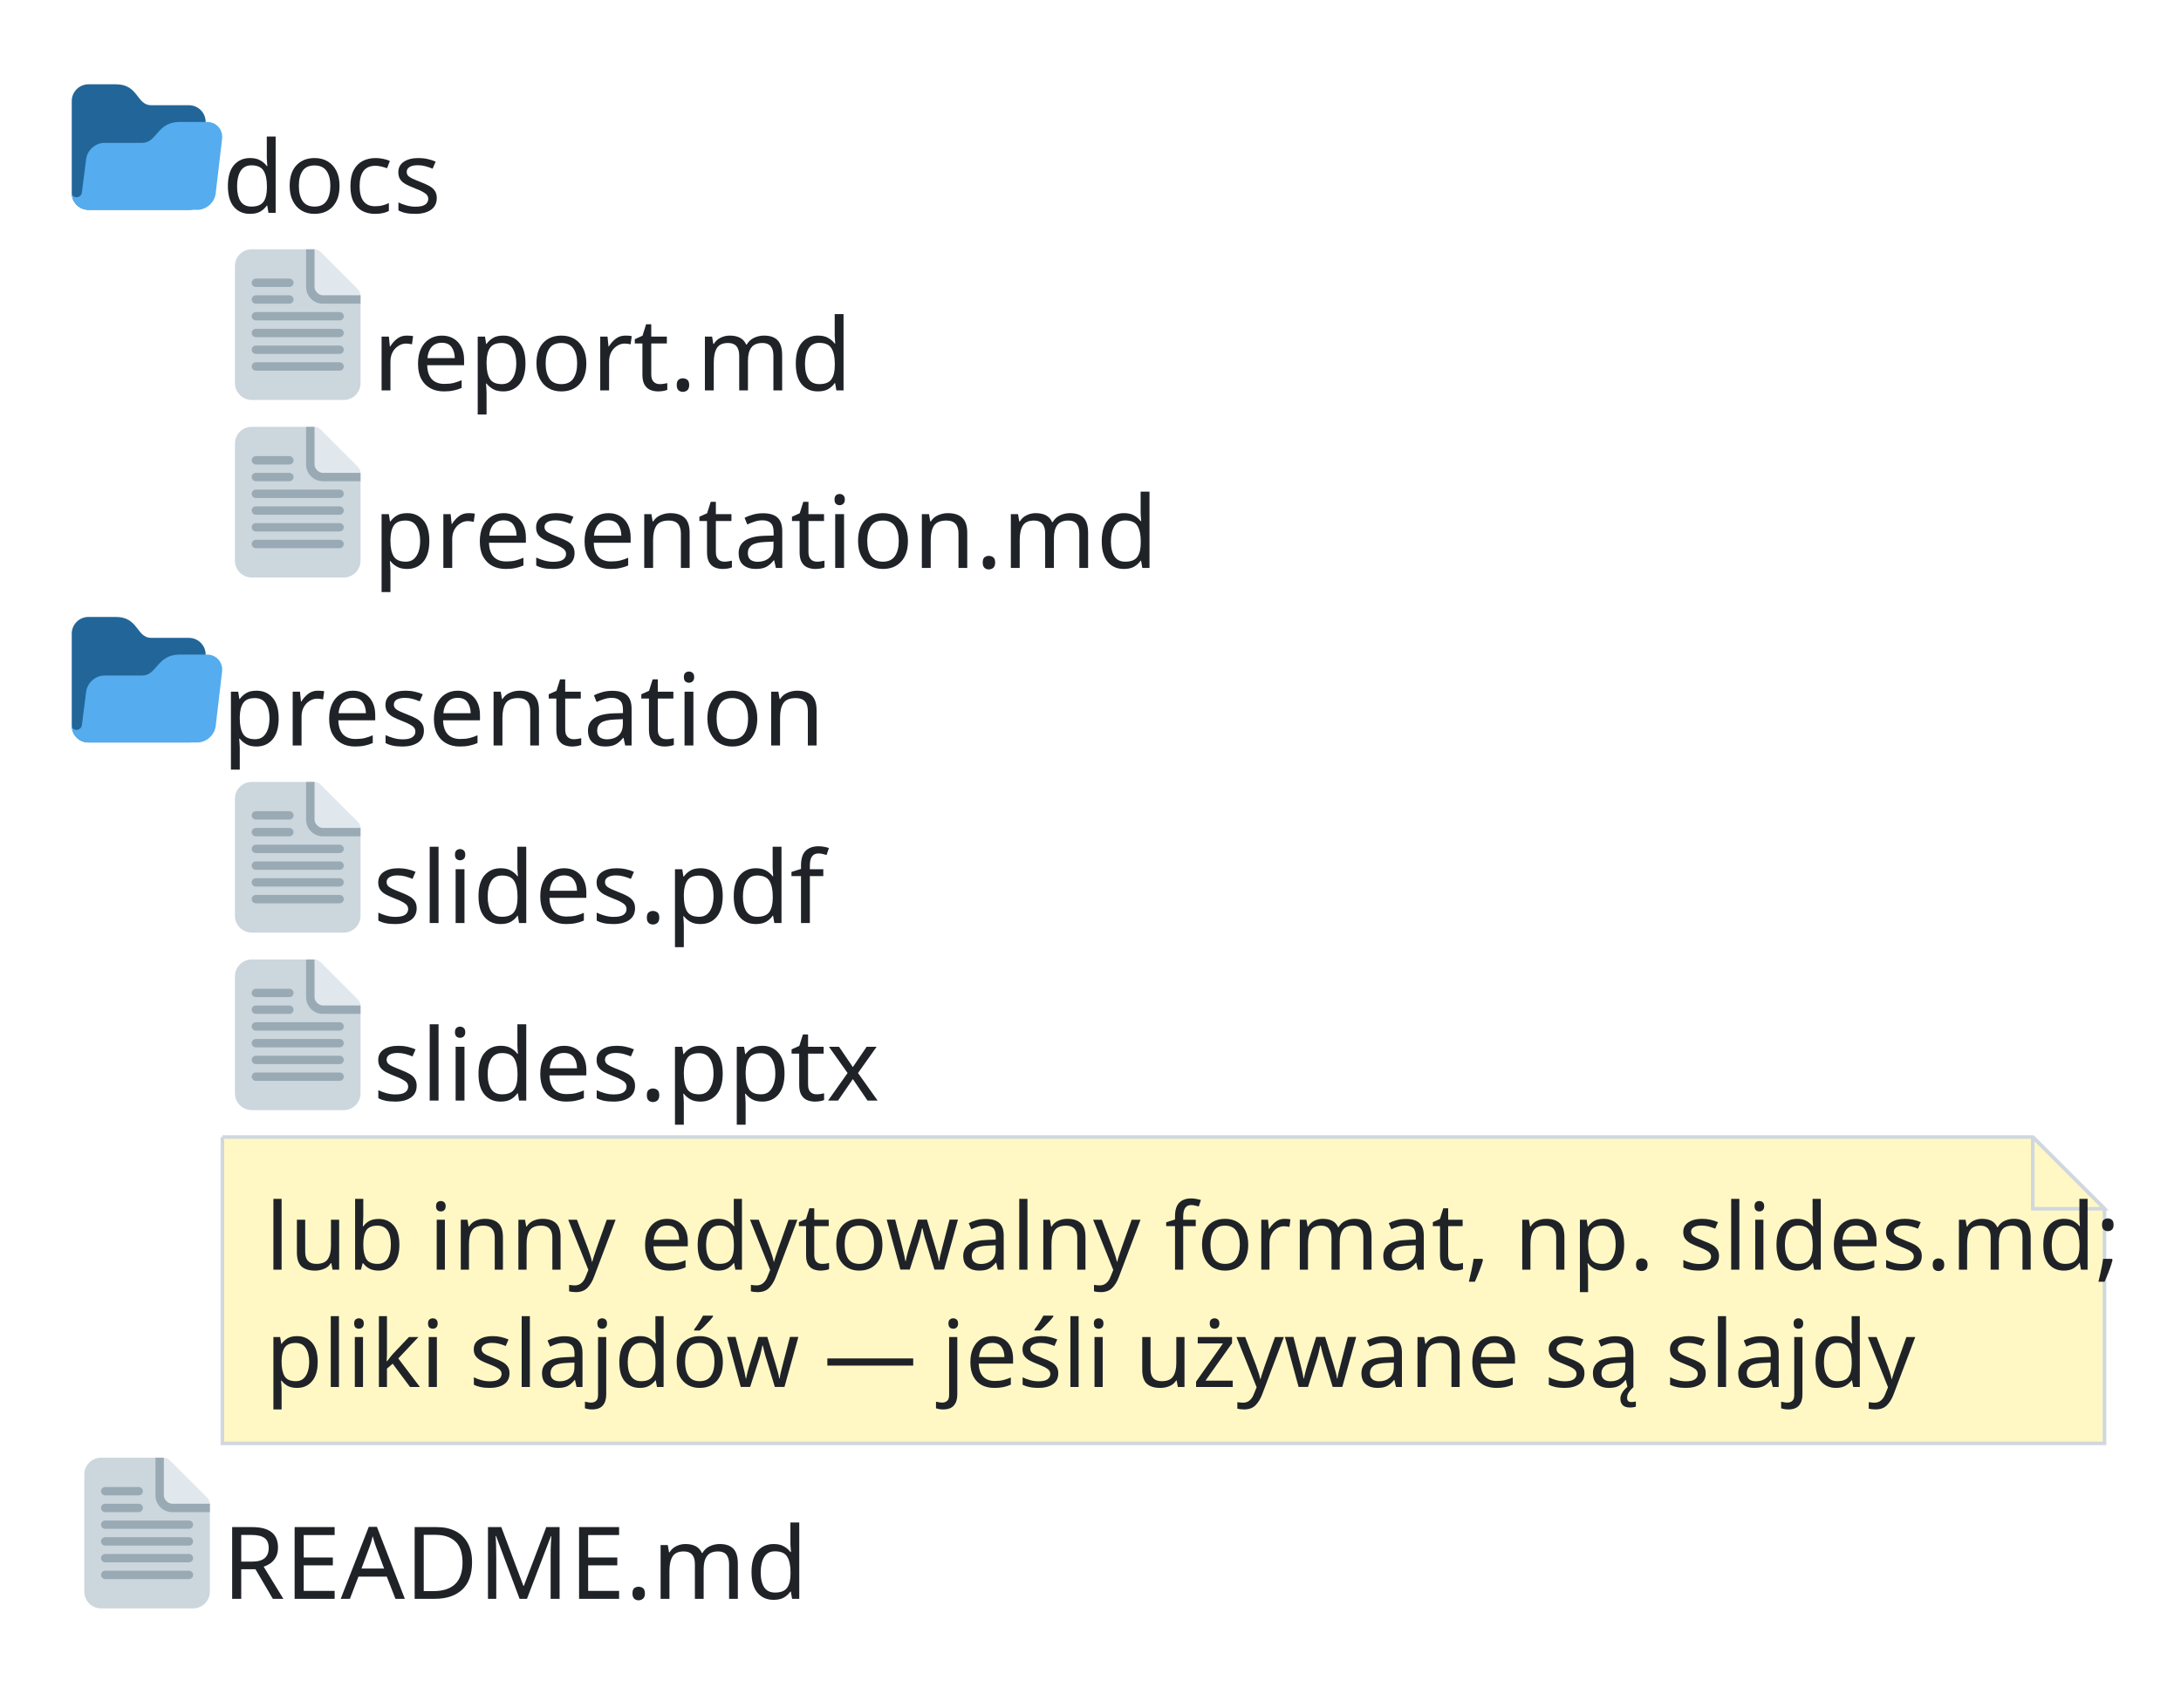
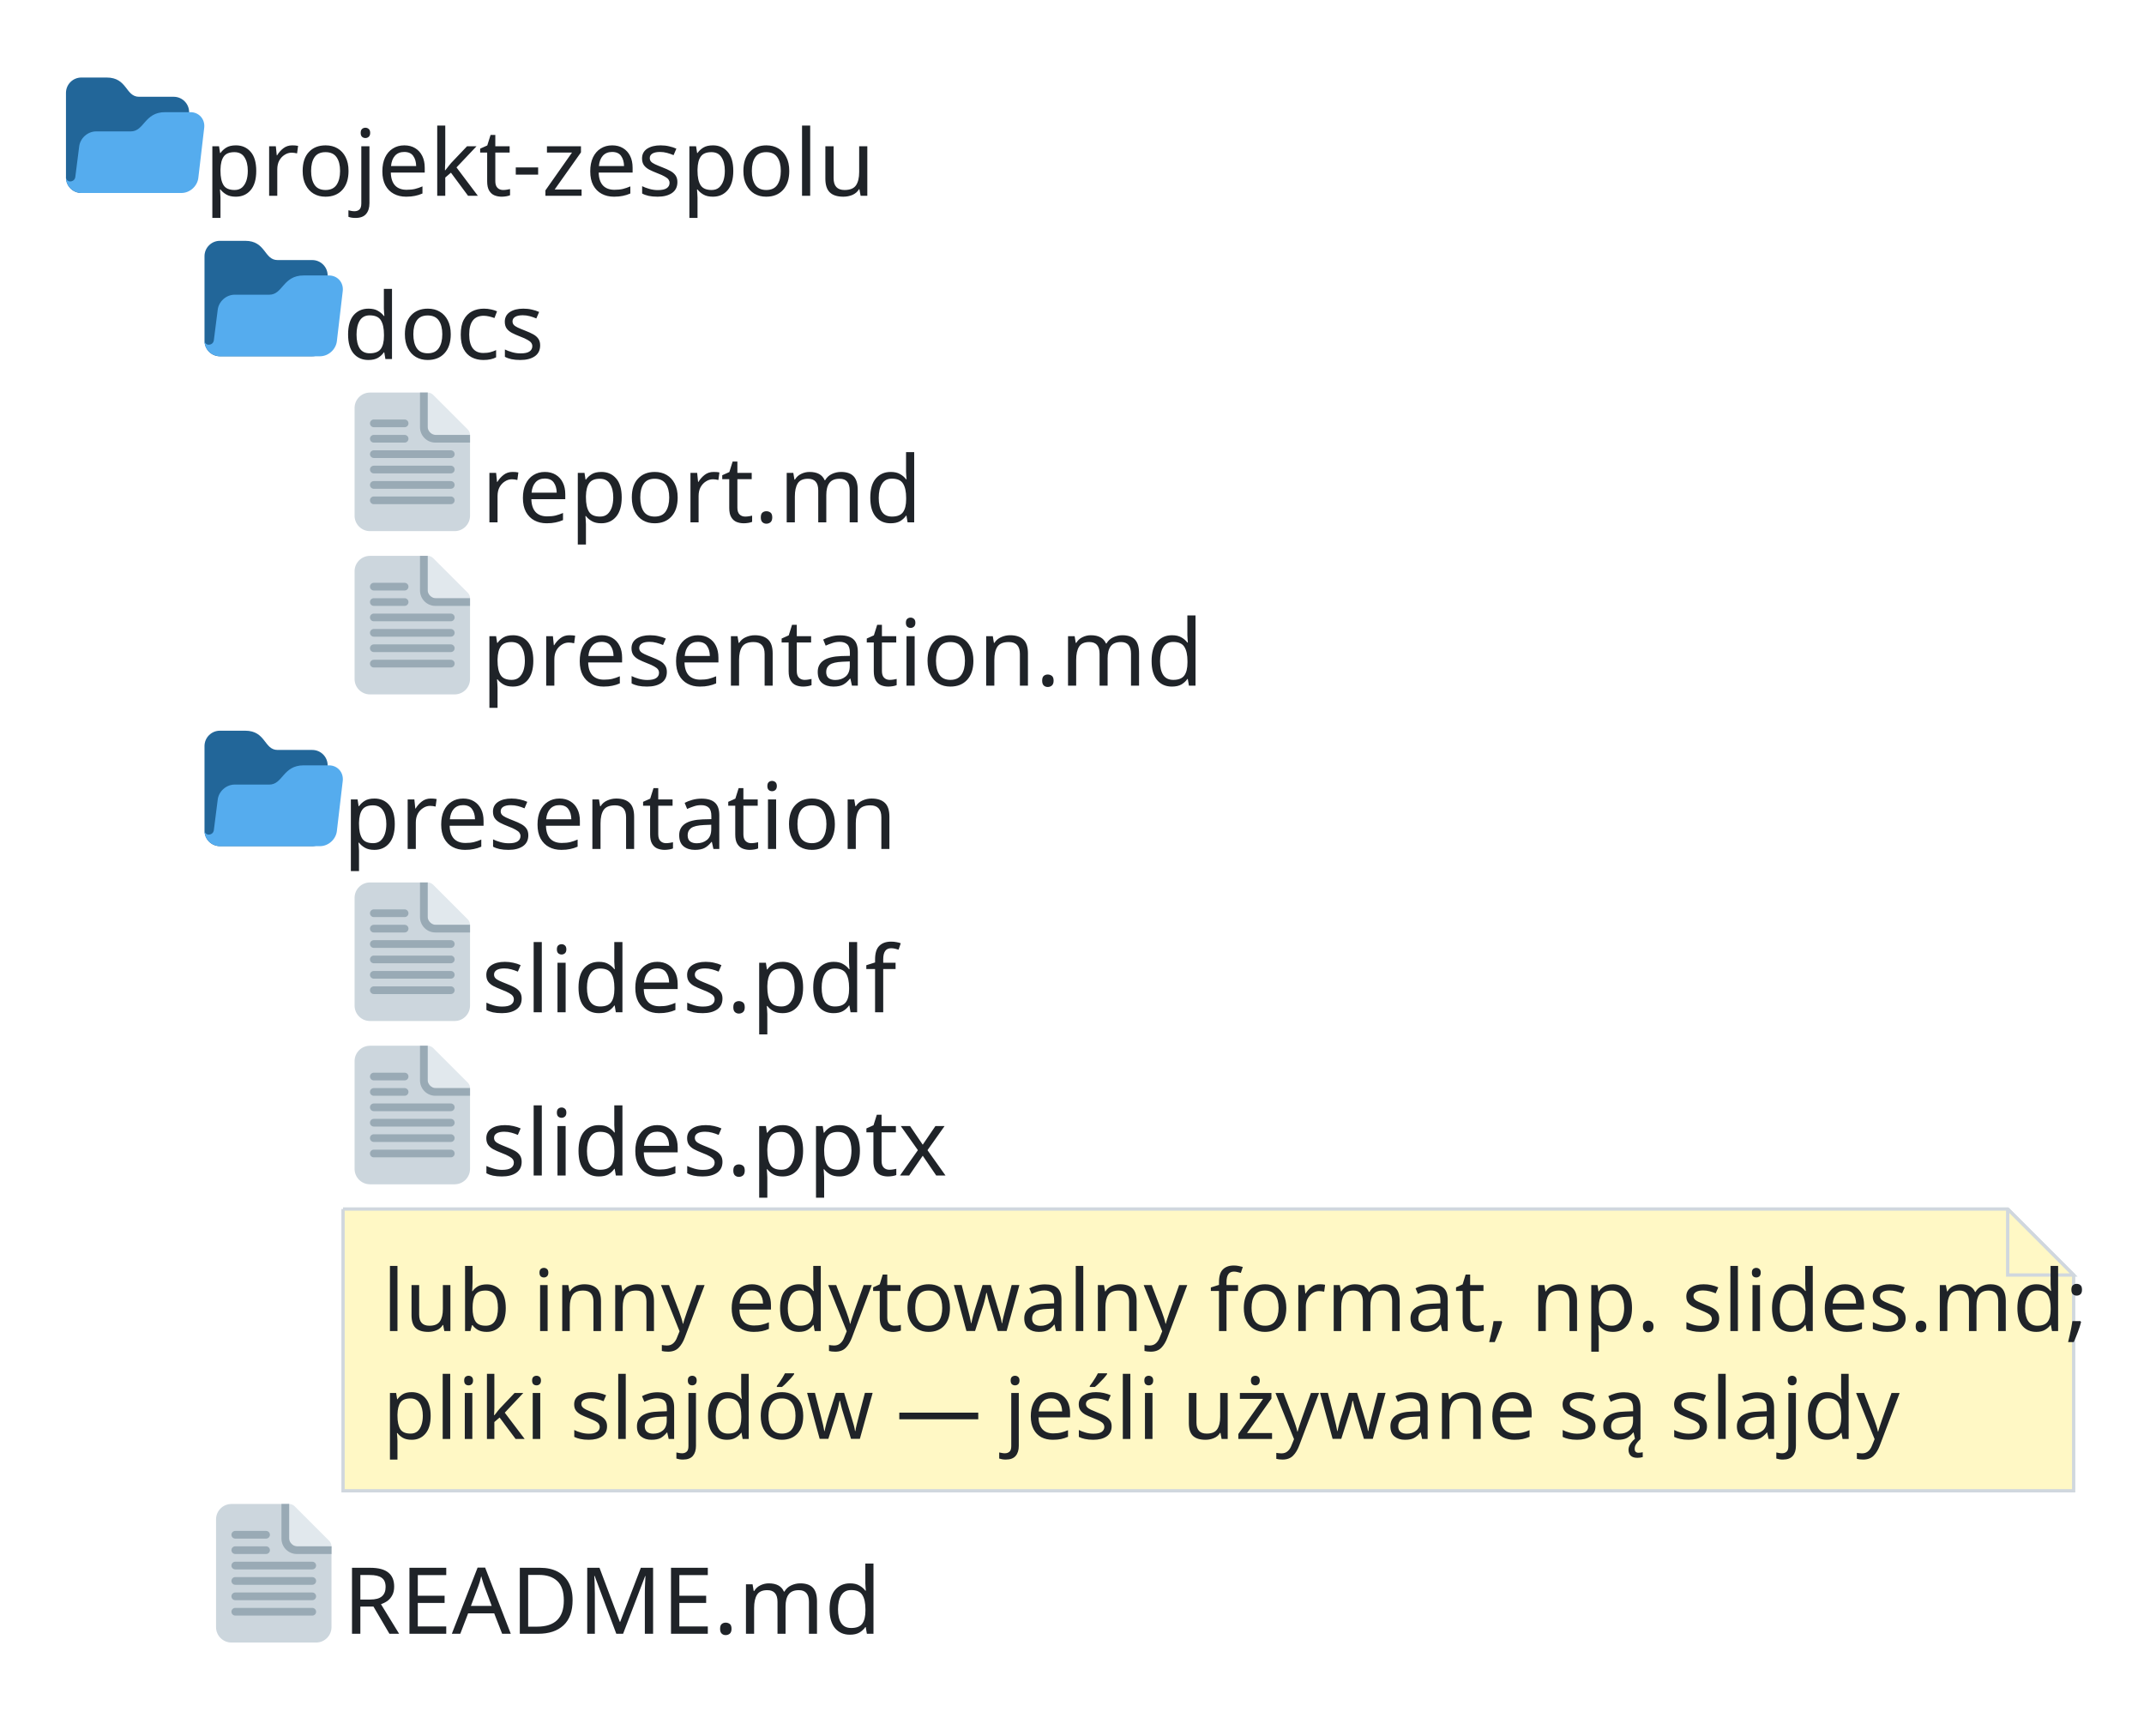
- <svg xmlns="http://www.w3.org/2000/svg" version="1.1" data-diagram-type="FILES" style="width:304px;height:238px;background:transparent;" width="304px" height="238px" viewBox="0 0 304 238" zoomAndPan="magnify" preserveAspectRatio="none" contentStyleType="text/css">
+ <svg xmlns="http://www.w3.org/2000/svg" version="1.1" data-diagram-type="FILES" style="width:325px;height:263px;background:transparent;" width="325px" height="263px" viewBox="0 0 325 263" zoomAndPan="magnify" preserveAspectRatio="none" contentStyleType="text/css">
  <defs>
    <style>:root{color-scheme:light dark;}svg{background:transparent !important;}text{fill:#1f2328;font-family:sans-serif;}path[fill="#FEFFDD"],path[fill="#feffdd"]{fill:#fff8c5;stroke:#d0d7de !important;}@media (prefers-color-scheme:dark){text{fill:#e6edf3 !important;}path[fill="#FEFFDD"],path[fill="#feffdd"]{fill:#1f242c !important;stroke:#388bfd !important;}path[fill="#269"]{fill:#1f6feb !important;}path[fill="#55ACEE"],path[fill="#55acee"]{fill:#58a6ff !important;}}</style>
  </defs>
  <g font-family="sans-serif" lengthAdjust="spacing">
    <path d="M10,26.917 C10,28.205 11.045,29.25 12.333,29.25 L26.333,29.25 C27.622,29.25 28.667,28.205 28.667,26.917 L28.667,17 C28.667,15.711 27.622,14.667 26.333,14.667 L21.083,14.667 C19.006,14.667 19.333,11.75 16.161,11.75 L12.333,11.75 C11.045,11.75 10,12.795 10,14.083 L10,26.917" fill="#269" />
    <path d="M28.863,17 L25.035,17 C21.863,17 21.895,19.917 19.817,19.917 L14.567,19.917 C13.278,19.917 12.127,20.961 11.997,22.25 L11.709,24.51 L11.404,26.917 L11.392,26.916 C11.324,27.27 11,27.498 10.634,27.498 C10.258,27.498 9.988,27.203 10.007,26.831 C10.006,26.86 10,26.888 10,26.917 C10,28.086 10.862,29.045 11.983,29.214 C12.087,29.237 12.2,29.25 12.333,29.25 L27.5,29.25 C28.789,29.25 29.94,28.205 30.07,26.917 L30.959,19.333 C31.09,18.045 30.151,17 28.863,17" fill="#55ACEE" />
-     <text x="31" y="29.674" fill="#000" font-size="14" textLength="29.572">docs</text>
-     <path d="M49.909,40.342 L44.659,35.092 C44.448,34.881 44.156,34.75 43.833,34.75 C43.189,34.75 42.667,35.273 42.667,35.917 C42.667,36.239 42.797,36.531 43.009,36.742 L40.757,38.993 L46.007,44.243 L48.259,41.992 C48.47,42.203 48.761,42.333 49.083,42.333 C49.727,42.333 50.251,41.811 50.25,41.167 C50.25,40.845 50.119,40.553 49.909,40.342" fill="#E1E8ED" />
-     <path d="M43.833,34.75 L35.083,34.75 C33.795,34.75 32.75,35.795 32.75,37.083 L32.75,53.417 C32.75,54.705 33.795,55.75 35.083,55.75 L47.917,55.75 C49.205,55.75 50.25,54.705 50.25,53.417 L50.25,41.167 L45,41.167 C44.417,41.167 43.833,40.583 43.833,40 L43.833,34.75" fill="#CCD6DD" />
-     <path d="M43.833,34.75 L42.667,34.75 L42.667,40 C42.667,41.289 43.711,42.333 45,42.333 L50.25,42.333 L50.25,41.167 L45,41.167 C44.417,41.167 43.833,40.583 43.833,40 L43.833,34.75 M40.917,39.417 C40.917,39.739 40.655,40 40.333,40 L35.667,40 C35.345,40 35.083,39.739 35.083,39.417 C35.083,39.095 35.345,38.833 35.667,38.833 L40.333,38.833 C40.655,38.833 40.917,39.095 40.917,39.417 M40.917,41.75 C40.917,42.072 40.655,42.333 40.333,42.333 L35.667,42.333 C35.345,42.333 35.083,42.072 35.083,41.75 C35.083,41.428 35.345,41.167 35.667,41.167 L40.333,41.167 C40.655,41.167 40.917,41.428 40.917,41.75 M47.917,44.083 C47.917,44.405 47.656,44.667 47.333,44.667 L35.667,44.667 C35.345,44.667 35.083,44.405 35.083,44.083 C35.083,43.761 35.345,43.5 35.667,43.5 L47.333,43.5 C47.656,43.5 47.917,43.761 47.917,44.083 M47.917,46.417 C47.917,46.739 47.656,47 47.333,47 L35.667,47 C35.345,47 35.083,46.739 35.083,46.417 C35.083,46.094 35.345,45.833 35.667,45.833 L47.333,45.833 C47.656,45.833 47.917,46.094 47.917,46.417 M47.917,48.75 C47.917,49.073 47.656,49.333 47.333,49.333 L35.667,49.333 C35.345,49.333 35.083,49.073 35.083,48.75 C35.083,48.427 35.345,48.167 35.667,48.167 L47.333,48.167 C47.656,48.167 47.917,48.427 47.917,48.75 M47.917,51.083 C47.917,51.406 47.656,51.667 47.333,51.667 L35.667,51.667 C35.345,51.667 35.083,51.406 35.083,51.083 C35.083,50.761 35.345,50.5 35.667,50.5 L47.333,50.5 C47.656,50.5 47.917,50.761 47.917,51.083" fill="#99AAB5" />
-     <text x="52" y="54.424" fill="#000" font-size="14" textLength="59.91">report.md</text>
-     <path d="M49.909,65.092 L44.659,59.842 C44.448,59.631 44.156,59.5 43.833,59.5 C43.189,59.5 42.667,60.023 42.667,60.667 C42.667,60.989 42.797,61.281 43.009,61.492 L40.757,63.743 L46.007,68.993 L48.259,66.742 C48.47,66.953 48.761,67.083 49.083,67.083 C49.727,67.083 50.251,66.561 50.25,65.917 C50.25,65.595 50.119,65.303 49.909,65.092" fill="#E1E8ED" />
-     <path d="M43.833,59.5 L35.083,59.5 C33.795,59.5 32.75,60.545 32.75,61.833 L32.75,78.167 C32.75,79.455 33.795,80.5 35.083,80.5 L47.917,80.5 C49.205,80.5 50.25,79.455 50.25,78.167 L50.25,65.917 L45,65.917 C44.417,65.917 43.833,65.333 43.833,64.75 L43.833,59.5" fill="#CCD6DD" />
-     <path d="M43.833,59.5 L42.667,59.5 L42.667,64.75 C42.667,66.039 43.711,67.083 45,67.083 L50.25,67.083 L50.25,65.917 L45,65.917 C44.417,65.917 43.833,65.333 43.833,64.75 L43.833,59.5 M40.917,64.167 C40.917,64.489 40.655,64.75 40.333,64.75 L35.667,64.75 C35.345,64.75 35.083,64.489 35.083,64.167 C35.083,63.845 35.345,63.583 35.667,63.583 L40.333,63.583 C40.655,63.583 40.917,63.845 40.917,64.167 M40.917,66.5 C40.917,66.822 40.655,67.083 40.333,67.083 L35.667,67.083 C35.345,67.083 35.083,66.822 35.083,66.5 C35.083,66.178 35.345,65.917 35.667,65.917 L40.333,65.917 C40.655,65.917 40.917,66.178 40.917,66.5 M47.917,68.833 C47.917,69.155 47.656,69.417 47.333,69.417 L35.667,69.417 C35.345,69.417 35.083,69.155 35.083,68.833 C35.083,68.511 35.345,68.25 35.667,68.25 L47.333,68.25 C47.656,68.25 47.917,68.511 47.917,68.833 M47.917,71.167 C47.917,71.489 47.656,71.75 47.333,71.75 L35.667,71.75 C35.345,71.75 35.083,71.489 35.083,71.167 C35.083,70.844 35.345,70.583 35.667,70.583 L47.333,70.583 C47.656,70.583 47.917,70.844 47.917,71.167 M47.917,73.5 C47.917,73.823 47.656,74.083 47.333,74.083 L35.667,74.083 C35.345,74.083 35.083,73.823 35.083,73.5 C35.083,73.177 35.345,72.917 35.667,72.917 L47.333,72.917 C47.656,72.917 47.917,73.177 47.917,73.5 M47.917,75.833 C47.917,76.156 47.656,76.417 47.333,76.417 L35.667,76.417 C35.345,76.417 35.083,76.156 35.083,75.833 C35.083,75.511 35.345,75.25 35.667,75.25 L47.333,75.25 C47.656,75.25 47.917,75.511 47.917,75.833" fill="#99AAB5" />
-     <text x="52" y="79.174" fill="#000" font-size="14" textLength="100.393">presentation.md</text>
-     <path d="M10,101.167 C10,102.455 11.045,103.5 12.333,103.5 L26.333,103.5 C27.622,103.5 28.667,102.455 28.667,101.167 L28.667,91.25 C28.667,89.961 27.622,88.917 26.333,88.917 L21.083,88.917 C19.006,88.917 19.333,86 16.161,86 L12.333,86 C11.045,86 10,87.045 10,88.333 L10,101.167" fill="#269" />
-     <path d="M28.863,91.25 L25.035,91.25 C21.863,91.25 21.895,94.167 19.817,94.167 L14.567,94.167 C13.278,94.167 12.127,95.211 11.997,96.5 L11.709,98.76 L11.404,101.167 L11.392,101.166 C11.324,101.52 11,101.748 10.634,101.748 C10.258,101.748 9.988,101.453 10.007,101.081 C10.006,101.11 10,101.138 10,101.167 C10,102.336 10.862,103.295 11.983,103.464 C12.087,103.487 12.2,103.5 12.333,103.5 L27.5,103.5 C28.789,103.5 29.94,102.455 30.07,101.167 L30.959,93.583 C31.09,92.295 30.151,91.25 28.863,91.25" fill="#55ACEE" />
-     <text x="31" y="103.924" fill="#000" font-size="14" textLength="77.055">presentation</text>
-     <path d="M49.909,114.592 L44.659,109.342 C44.448,109.131 44.156,109 43.833,109 C43.189,109 42.667,109.523 42.667,110.167 C42.667,110.489 42.797,110.781 43.009,110.992 L40.757,113.243 L46.007,118.493 L48.259,116.242 C48.47,116.453 48.761,116.583 49.083,116.583 C49.727,116.583 50.251,116.061 50.25,115.417 C50.25,115.095 50.119,114.803 49.909,114.592" fill="#E1E8ED" />
-     <path d="M43.833,109 L35.083,109 C33.795,109 32.75,110.045 32.75,111.333 L32.75,127.667 C32.75,128.955 33.795,130 35.083,130 L47.917,130 C49.205,130 50.25,128.955 50.25,127.667 L50.25,115.417 L45,115.417 C44.417,115.417 43.833,114.833 43.833,114.25 L43.833,109" fill="#CCD6DD" />
-     <path d="M43.833,109 L42.667,109 L42.667,114.25 C42.667,115.539 43.711,116.583 45,116.583 L50.25,116.583 L50.25,115.417 L45,115.417 C44.417,115.417 43.833,114.833 43.833,114.25 L43.833,109 M40.917,113.667 C40.917,113.989 40.655,114.25 40.333,114.25 L35.667,114.25 C35.345,114.25 35.083,113.989 35.083,113.667 C35.083,113.345 35.345,113.083 35.667,113.083 L40.333,113.083 C40.655,113.083 40.917,113.345 40.917,113.667 M40.917,116 C40.917,116.322 40.655,116.583 40.333,116.583 L35.667,116.583 C35.345,116.583 35.083,116.322 35.083,116 C35.083,115.678 35.345,115.417 35.667,115.417 L40.333,115.417 C40.655,115.417 40.917,115.678 40.917,116 M47.917,118.333 C47.917,118.655 47.656,118.917 47.333,118.917 L35.667,118.917 C35.345,118.917 35.083,118.655 35.083,118.333 C35.083,118.011 35.345,117.75 35.667,117.75 L47.333,117.75 C47.656,117.75 47.917,118.011 47.917,118.333 M47.917,120.667 C47.917,120.989 47.656,121.25 47.333,121.25 L35.667,121.25 C35.345,121.25 35.083,120.989 35.083,120.667 C35.083,120.344 35.345,120.083 35.667,120.083 L47.333,120.083 C47.656,120.083 47.917,120.344 47.917,120.667 M47.917,123 C47.917,123.323 47.656,123.583 47.333,123.583 L35.667,123.583 C35.345,123.583 35.083,123.323 35.083,123 C35.083,122.677 35.345,122.417 35.667,122.417 L47.333,122.417 C47.656,122.417 47.917,122.677 47.917,123 M47.917,125.333 C47.917,125.656 47.656,125.917 47.333,125.917 L35.667,125.917 C35.345,125.917 35.083,125.656 35.083,125.333 C35.083,125.011 35.345,124.75 35.667,124.75 L47.333,124.75 C47.656,124.75 47.917,125.011 47.917,125.333" fill="#99AAB5" />
-     <text x="52" y="128.674" fill="#000" font-size="14" textLength="59.145">slides.pdf</text>
-     <path d="M49.909,139.342 L44.659,134.092 C44.448,133.881 44.156,133.75 43.833,133.75 C43.189,133.75 42.667,134.273 42.667,134.917 C42.667,135.239 42.797,135.531 43.009,135.742 L40.757,137.993 L46.007,143.243 L48.259,140.992 C48.47,141.203 48.761,141.333 49.083,141.333 C49.727,141.333 50.251,140.811 50.25,140.167 C50.25,139.845 50.119,139.553 49.909,139.342" fill="#E1E8ED" />
-     <path d="M43.833,133.75 L35.083,133.75 C33.795,133.75 32.75,134.795 32.75,136.083 L32.75,152.417 C32.75,153.705 33.795,154.75 35.083,154.75 L47.917,154.75 C49.205,154.75 50.25,153.705 50.25,152.417 L50.25,140.167 L45,140.167 C44.417,140.167 43.833,139.583 43.833,139 L43.833,133.75" fill="#CCD6DD" />
-     <path d="M43.833,133.75 L42.667,133.75 L42.667,139 C42.667,140.289 43.711,141.333 45,141.333 L50.25,141.333 L50.25,140.167 L45,140.167 C44.417,140.167 43.833,139.583 43.833,139 L43.833,133.75 M40.917,138.417 C40.917,138.739 40.655,139 40.333,139 L35.667,139 C35.345,139 35.083,138.739 35.083,138.417 C35.083,138.095 35.345,137.833 35.667,137.833 L40.333,137.833 C40.655,137.833 40.917,138.095 40.917,138.417 M40.917,140.75 C40.917,141.072 40.655,141.333 40.333,141.333 L35.667,141.333 C35.345,141.333 35.083,141.072 35.083,140.75 C35.083,140.428 35.345,140.167 35.667,140.167 L40.333,140.167 C40.655,140.167 40.917,140.428 40.917,140.75 M47.917,143.083 C47.917,143.405 47.656,143.667 47.333,143.667 L35.667,143.667 C35.345,143.667 35.083,143.405 35.083,143.083 C35.083,142.761 35.345,142.5 35.667,142.5 L47.333,142.5 C47.656,142.5 47.917,142.761 47.917,143.083 M47.917,145.417 C47.917,145.739 47.656,146 47.333,146 L35.667,146 C35.345,146 35.083,145.739 35.083,145.417 C35.083,145.094 35.345,144.833 35.667,144.833 L47.333,144.833 C47.656,144.833 47.917,145.094 47.917,145.417 M47.917,147.75 C47.917,148.073 47.656,148.333 47.333,148.333 L35.667,148.333 C35.345,148.333 35.083,148.073 35.083,147.75 C35.083,147.427 35.345,147.167 35.667,147.167 L47.333,147.167 C47.656,147.167 47.917,147.427 47.917,147.75 M47.917,150.083 C47.917,150.406 47.656,150.667 47.333,150.667 L35.667,150.667 C35.345,150.667 35.083,150.406 35.083,150.083 C35.083,149.761 35.345,149.5 35.667,149.5 L47.333,149.5 C47.656,149.5 47.917,149.761 47.917,150.083" fill="#99AAB5" />
-     <text x="52" y="153.424" fill="#000" font-size="14" textLength="66.145">slides.pptx</text>
-     <path d="M31,158.5 L31,201.203 L293.338,201.203 L293.338,168.5 L283.338,158.5 L31,158.5" style="stroke:#181818;stroke-width:0.5;" fill="#FEFFDD" />
-     <path d="M283.338,158.5 L283.338,168.5 L293.338,168.5 L283.338,158.5" style="stroke:#181818;stroke-width:0.5;" fill="#FEFFDD" />
-     <text x="37" y="176.995" fill="#000" font-size="13" textLength="241.338">lub inny edytowalny format, np. slides.md;</text>
-     <text x="37" y="193.347" fill="#000" font-size="13" textLength="221.089">pliki slajdów — jeśli używane są slajdy</text>
-     <path d="M28.909,208.795 L23.659,203.545 C23.448,203.334 23.156,203.203 22.833,203.203 C22.189,203.203 21.667,203.726 21.667,204.37 C21.667,204.692 21.797,204.984 22.008,205.195 L19.757,207.446 L25.007,212.696 L27.259,210.445 C27.47,210.656 27.761,210.786 28.083,210.786 C28.727,210.786 29.251,210.264 29.25,209.62 C29.25,209.298 29.119,209.006 28.909,208.795" fill="#E1E8ED" />
-     <path d="M22.833,203.203 L14.083,203.203 C12.795,203.203 11.75,204.248 11.75,205.536 L11.75,221.87 C11.75,223.158 12.795,224.203 14.083,224.203 L26.917,224.203 C28.205,224.203 29.25,223.158 29.25,221.87 L29.25,209.62 L24,209.62 C23.417,209.62 22.833,209.036 22.833,208.453 L22.833,203.203" fill="#CCD6DD" />
-     <path d="M22.833,203.203 L21.667,203.203 L21.667,208.453 C21.667,209.742 22.711,210.786 24,210.786 L29.25,210.786 L29.25,209.62 L24,209.62 C23.417,209.62 22.833,209.036 22.833,208.453 L22.833,203.203 M19.917,207.87 C19.917,208.192 19.655,208.453 19.333,208.453 L14.667,208.453 C14.345,208.453 14.083,208.192 14.083,207.87 C14.083,207.548 14.345,207.286 14.667,207.286 L19.333,207.286 C19.655,207.286 19.917,207.548 19.917,207.87 M19.917,210.203 C19.917,210.525 19.655,210.786 19.333,210.786 L14.667,210.786 C14.345,210.786 14.083,210.525 14.083,210.203 C14.083,209.881 14.345,209.62 14.667,209.62 L19.333,209.62 C19.655,209.62 19.917,209.881 19.917,210.203 M26.917,212.536 C26.917,212.858 26.656,213.12 26.333,213.12 L14.667,213.12 C14.345,213.12 14.083,212.858 14.083,212.536 C14.083,212.214 14.345,211.953 14.667,211.953 L26.333,211.953 C26.656,211.953 26.917,212.214 26.917,212.536 M26.917,214.87 C26.917,215.192 26.656,215.453 26.333,215.453 L14.667,215.453 C14.345,215.453 14.083,215.192 14.083,214.87 C14.083,214.547 14.345,214.286 14.667,214.286 L26.333,214.286 C26.656,214.286 26.917,214.547 26.917,214.87 M26.917,217.203 C26.917,217.526 26.656,217.786 26.333,217.786 L14.667,217.786 C14.345,217.786 14.083,217.526 14.083,217.203 C14.083,216.881 14.345,216.62 14.667,216.62 L26.333,216.62 C26.656,216.62 26.917,216.881 26.917,217.203 M26.917,219.536 C26.917,219.859 26.656,220.12 26.333,220.12 L14.667,220.12 C14.345,220.12 14.083,219.859 14.083,219.536 C14.083,219.214 14.345,218.953 14.667,218.953 L26.333,218.953 C26.656,218.953 26.917,219.214 26.917,219.536" fill="#99AAB5" />
-     <text x="31" y="222.877" fill="#000" font-size="14" textLength="83.234">README.md</text>
+     <text x="31" y="29.674" fill="#000" font-size="14" textLength="94.938">projekt-zespolu</text>
+     <g transform="translate(21, 24.75)">
+       <path d="M10,26.917 C10,28.205 11.045,29.25 12.333,29.25 L26.333,29.25 C27.622,29.25 28.667,28.205 28.667,26.917 L28.667,17 C28.667,15.711 27.622,14.667 26.333,14.667 L21.083,14.667 C19.006,14.667 19.333,11.75 16.161,11.75 L12.333,11.75 C11.045,11.75 10,12.795 10,14.083 L10,26.917" fill="#269" />
+       <path d="M28.863,17 L25.035,17 C21.863,17 21.895,19.917 19.817,19.917 L14.567,19.917 C13.278,19.917 12.127,20.961 11.997,22.25 L11.709,24.51 L11.404,26.917 L11.392,26.916 C11.324,27.27 11,27.498 10.634,27.498 C10.258,27.498 9.988,27.203 10.007,26.831 C10.006,26.86 10,26.888 10,26.917 C10,28.086 10.862,29.045 11.983,29.214 C12.087,29.237 12.2,29.25 12.333,29.25 L27.5,29.25 C28.789,29.25 29.94,28.205 30.07,26.917 L30.959,19.333 C31.09,18.045 30.151,17 28.863,17" fill="#55ACEE" />
+       <text x="31" y="29.674" fill="#000" font-size="14" textLength="29.572">docs</text>
+       <path d="M49.909,40.342 L44.659,35.092 C44.448,34.881 44.156,34.75 43.833,34.75 C43.189,34.75 42.667,35.273 42.667,35.917 C42.667,36.239 42.797,36.531 43.009,36.742 L40.757,38.993 L46.007,44.243 L48.259,41.992 C48.47,42.203 48.761,42.333 49.083,42.333 C49.727,42.333 50.251,41.811 50.25,41.167 C50.25,40.845 50.119,40.553 49.909,40.342" fill="#E1E8ED" />
+       <path d="M43.833,34.75 L35.083,34.75 C33.795,34.75 32.75,35.795 32.75,37.083 L32.75,53.417 C32.75,54.705 33.795,55.75 35.083,55.75 L47.917,55.75 C49.205,55.75 50.25,54.705 50.25,53.417 L50.25,41.167 L45,41.167 C44.417,41.167 43.833,40.583 43.833,40 L43.833,34.75" fill="#CCD6DD" />
+       <path d="M43.833,34.75 L42.667,34.75 L42.667,40 C42.667,41.289 43.711,42.333 45,42.333 L50.25,42.333 L50.25,41.167 L45,41.167 C44.417,41.167 43.833,40.583 43.833,40 L43.833,34.75 M40.917,39.417 C40.917,39.739 40.655,40 40.333,40 L35.667,40 C35.345,40 35.083,39.739 35.083,39.417 C35.083,39.095 35.345,38.833 35.667,38.833 L40.333,38.833 C40.655,38.833 40.917,39.095 40.917,39.417 M40.917,41.75 C40.917,42.072 40.655,42.333 40.333,42.333 L35.667,42.333 C35.345,42.333 35.083,42.072 35.083,41.75 C35.083,41.428 35.345,41.167 35.667,41.167 L40.333,41.167 C40.655,41.167 40.917,41.428 40.917,41.75 M47.917,44.083 C47.917,44.405 47.656,44.667 47.333,44.667 L35.667,44.667 C35.345,44.667 35.083,44.405 35.083,44.083 C35.083,43.761 35.345,43.5 35.667,43.5 L47.333,43.5 C47.656,43.5 47.917,43.761 47.917,44.083 M47.917,46.417 C47.917,46.739 47.656,47 47.333,47 L35.667,47 C35.345,47 35.083,46.739 35.083,46.417 C35.083,46.094 35.345,45.833 35.667,45.833 L47.333,45.833 C47.656,45.833 47.917,46.094 47.917,46.417 M47.917,48.75 C47.917,49.073 47.656,49.333 47.333,49.333 L35.667,49.333 C35.345,49.333 35.083,49.073 35.083,48.75 C35.083,48.427 35.345,48.167 35.667,48.167 L47.333,48.167 C47.656,48.167 47.917,48.427 47.917,48.75 M47.917,51.083 C47.917,51.406 47.656,51.667 47.333,51.667 L35.667,51.667 C35.345,51.667 35.083,51.406 35.083,51.083 C35.083,50.761 35.345,50.5 35.667,50.5 L47.333,50.5 C47.656,50.5 47.917,50.761 47.917,51.083" fill="#99AAB5" />
+       <text x="52" y="54.424" fill="#000" font-size="14" textLength="59.91">report.md</text>
+       <path d="M49.909,65.092 L44.659,59.842 C44.448,59.631 44.156,59.5 43.833,59.5 C43.189,59.5 42.667,60.023 42.667,60.667 C42.667,60.989 42.797,61.281 43.009,61.492 L40.757,63.743 L46.007,68.993 L48.259,66.742 C48.47,66.953 48.761,67.083 49.083,67.083 C49.727,67.083 50.251,66.561 50.25,65.917 C50.25,65.595 50.119,65.303 49.909,65.092" fill="#E1E8ED" />
+       <path d="M43.833,59.5 L35.083,59.5 C33.795,59.5 32.75,60.545 32.75,61.833 L32.75,78.167 C32.75,79.455 33.795,80.5 35.083,80.5 L47.917,80.5 C49.205,80.5 50.25,79.455 50.25,78.167 L50.25,65.917 L45,65.917 C44.417,65.917 43.833,65.333 43.833,64.75 L43.833,59.5" fill="#CCD6DD" />
+       <path d="M43.833,59.5 L42.667,59.5 L42.667,64.75 C42.667,66.039 43.711,67.083 45,67.083 L50.25,67.083 L50.25,65.917 L45,65.917 C44.417,65.917 43.833,65.333 43.833,64.75 L43.833,59.5 M40.917,64.167 C40.917,64.489 40.655,64.75 40.333,64.75 L35.667,64.75 C35.345,64.75 35.083,64.489 35.083,64.167 C35.083,63.845 35.345,63.583 35.667,63.583 L40.333,63.583 C40.655,63.583 40.917,63.845 40.917,64.167 M40.917,66.5 C40.917,66.822 40.655,67.083 40.333,67.083 L35.667,67.083 C35.345,67.083 35.083,66.822 35.083,66.5 C35.083,66.178 35.345,65.917 35.667,65.917 L40.333,65.917 C40.655,65.917 40.917,66.178 40.917,66.5 M47.917,68.833 C47.917,69.155 47.656,69.417 47.333,69.417 L35.667,69.417 C35.345,69.417 35.083,69.155 35.083,68.833 C35.083,68.511 35.345,68.25 35.667,68.25 L47.333,68.25 C47.656,68.25 47.917,68.511 47.917,68.833 M47.917,71.167 C47.917,71.489 47.656,71.75 47.333,71.75 L35.667,71.75 C35.345,71.75 35.083,71.489 35.083,71.167 C35.083,70.844 35.345,70.583 35.667,70.583 L47.333,70.583 C47.656,70.583 47.917,70.844 47.917,71.167 M47.917,73.5 C47.917,73.823 47.656,74.083 47.333,74.083 L35.667,74.083 C35.345,74.083 35.083,73.823 35.083,73.5 C35.083,73.177 35.345,72.917 35.667,72.917 L47.333,72.917 C47.656,72.917 47.917,73.177 47.917,73.5 M47.917,75.833 C47.917,76.156 47.656,76.417 47.333,76.417 L35.667,76.417 C35.345,76.417 35.083,76.156 35.083,75.833 C35.083,75.511 35.345,75.25 35.667,75.25 L47.333,75.25 C47.656,75.25 47.917,75.511 47.917,75.833" fill="#99AAB5" />
+       <text x="52" y="79.174" fill="#000" font-size="14" textLength="100.393">presentation.md</text>
+       <path d="M10,101.167 C10,102.455 11.045,103.5 12.333,103.5 L26.333,103.5 C27.622,103.5 28.667,102.455 28.667,101.167 L28.667,91.25 C28.667,89.961 27.622,88.917 26.333,88.917 L21.083,88.917 C19.006,88.917 19.333,86 16.161,86 L12.333,86 C11.045,86 10,87.045 10,88.333 L10,101.167" fill="#269" />
+       <path d="M28.863,91.25 L25.035,91.25 C21.863,91.25 21.895,94.167 19.817,94.167 L14.567,94.167 C13.278,94.167 12.127,95.211 11.997,96.5 L11.709,98.76 L11.404,101.167 L11.392,101.166 C11.324,101.52 11,101.748 10.634,101.748 C10.258,101.748 9.988,101.453 10.007,101.081 C10.006,101.11 10,101.138 10,101.167 C10,102.336 10.862,103.295 11.983,103.464 C12.087,103.487 12.2,103.5 12.333,103.5 L27.5,103.5 C28.789,103.5 29.94,102.455 30.07,101.167 L30.959,93.583 C31.09,92.295 30.151,91.25 28.863,91.25" fill="#55ACEE" />
+       <text x="31" y="103.924" fill="#000" font-size="14" textLength="77.055">presentation</text>
+       <path d="M49.909,114.592 L44.659,109.342 C44.448,109.131 44.156,109 43.833,109 C43.189,109 42.667,109.523 42.667,110.167 C42.667,110.489 42.797,110.781 43.009,110.992 L40.757,113.243 L46.007,118.493 L48.259,116.242 C48.47,116.453 48.761,116.583 49.083,116.583 C49.727,116.583 50.251,116.061 50.25,115.417 C50.25,115.095 50.119,114.803 49.909,114.592" fill="#E1E8ED" />
+       <path d="M43.833,109 L35.083,109 C33.795,109 32.75,110.045 32.75,111.333 L32.75,127.667 C32.75,128.955 33.795,130 35.083,130 L47.917,130 C49.205,130 50.25,128.955 50.25,127.667 L50.25,115.417 L45,115.417 C44.417,115.417 43.833,114.833 43.833,114.25 L43.833,109" fill="#CCD6DD" />
+       <path d="M43.833,109 L42.667,109 L42.667,114.25 C42.667,115.539 43.711,116.583 45,116.583 L50.25,116.583 L50.25,115.417 L45,115.417 C44.417,115.417 43.833,114.833 43.833,114.25 L43.833,109 M40.917,113.667 C40.917,113.989 40.655,114.25 40.333,114.25 L35.667,114.25 C35.345,114.25 35.083,113.989 35.083,113.667 C35.083,113.345 35.345,113.083 35.667,113.083 L40.333,113.083 C40.655,113.083 40.917,113.345 40.917,113.667 M40.917,116 C40.917,116.322 40.655,116.583 40.333,116.583 L35.667,116.583 C35.345,116.583 35.083,116.322 35.083,116 C35.083,115.678 35.345,115.417 35.667,115.417 L40.333,115.417 C40.655,115.417 40.917,115.678 40.917,116 M47.917,118.333 C47.917,118.655 47.656,118.917 47.333,118.917 L35.667,118.917 C35.345,118.917 35.083,118.655 35.083,118.333 C35.083,118.011 35.345,117.75 35.667,117.75 L47.333,117.75 C47.656,117.75 47.917,118.011 47.917,118.333 M47.917,120.667 C47.917,120.989 47.656,121.25 47.333,121.25 L35.667,121.25 C35.345,121.25 35.083,120.989 35.083,120.667 C35.083,120.344 35.345,120.083 35.667,120.083 L47.333,120.083 C47.656,120.083 47.917,120.344 47.917,120.667 M47.917,123 C47.917,123.323 47.656,123.583 47.333,123.583 L35.667,123.583 C35.345,123.583 35.083,123.323 35.083,123 C35.083,122.677 35.345,122.417 35.667,122.417 L47.333,122.417 C47.656,122.417 47.917,122.677 47.917,123 M47.917,125.333 C47.917,125.656 47.656,125.917 47.333,125.917 L35.667,125.917 C35.345,125.917 35.083,125.656 35.083,125.333 C35.083,125.011 35.345,124.75 35.667,124.75 L47.333,124.75 C47.656,124.75 47.917,125.011 47.917,125.333" fill="#99AAB5" />
+       <text x="52" y="128.674" fill="#000" font-size="14" textLength="59.145">slides.pdf</text>
+       <path d="M49.909,139.342 L44.659,134.092 C44.448,133.881 44.156,133.75 43.833,133.75 C43.189,133.75 42.667,134.273 42.667,134.917 C42.667,135.239 42.797,135.531 43.009,135.742 L40.757,137.993 L46.007,143.243 L48.259,140.992 C48.47,141.203 48.761,141.333 49.083,141.333 C49.727,141.333 50.251,140.811 50.25,140.167 C50.25,139.845 50.119,139.553 49.909,139.342" fill="#E1E8ED" />
+       <path d="M43.833,133.75 L35.083,133.75 C33.795,133.75 32.75,134.795 32.75,136.083 L32.75,152.417 C32.75,153.705 33.795,154.75 35.083,154.75 L47.917,154.75 C49.205,154.75 50.25,153.705 50.25,152.417 L50.25,140.167 L45,140.167 C44.417,140.167 43.833,139.583 43.833,139 L43.833,133.75" fill="#CCD6DD" />
+       <path d="M43.833,133.75 L42.667,133.75 L42.667,139 C42.667,140.289 43.711,141.333 45,141.333 L50.25,141.333 L50.25,140.167 L45,140.167 C44.417,140.167 43.833,139.583 43.833,139 L43.833,133.75 M40.917,138.417 C40.917,138.739 40.655,139 40.333,139 L35.667,139 C35.345,139 35.083,138.739 35.083,138.417 C35.083,138.095 35.345,137.833 35.667,137.833 L40.333,137.833 C40.655,137.833 40.917,138.095 40.917,138.417 M40.917,140.75 C40.917,141.072 40.655,141.333 40.333,141.333 L35.667,141.333 C35.345,141.333 35.083,141.072 35.083,140.75 C35.083,140.428 35.345,140.167 35.667,140.167 L40.333,140.167 C40.655,140.167 40.917,140.428 40.917,140.75 M47.917,143.083 C47.917,143.405 47.656,143.667 47.333,143.667 L35.667,143.667 C35.345,143.667 35.083,143.405 35.083,143.083 C35.083,142.761 35.345,142.5 35.667,142.5 L47.333,142.5 C47.656,142.5 47.917,142.761 47.917,143.083 M47.917,145.417 C47.917,145.739 47.656,146 47.333,146 L35.667,146 C35.345,146 35.083,145.739 35.083,145.417 C35.083,145.094 35.345,144.833 35.667,144.833 L47.333,144.833 C47.656,144.833 47.917,145.094 47.917,145.417 M47.917,147.75 C47.917,148.073 47.656,148.333 47.333,148.333 L35.667,148.333 C35.345,148.333 35.083,148.073 35.083,147.75 C35.083,147.427 35.345,147.167 35.667,147.167 L47.333,147.167 C47.656,147.167 47.917,147.427 47.917,147.75 M47.917,150.083 C47.917,150.406 47.656,150.667 47.333,150.667 L35.667,150.667 C35.345,150.667 35.083,150.406 35.083,150.083 C35.083,149.761 35.345,149.5 35.667,149.5 L47.333,149.5 C47.656,149.5 47.917,149.761 47.917,150.083" fill="#99AAB5" />
+       <text x="52" y="153.424" fill="#000" font-size="14" textLength="66.145">slides.pptx</text>
+       <path d="M31,158.5 L31,201.203 L293.338,201.203 L293.338,168.5 L283.338,158.5 L31,158.5" style="stroke:#181818;stroke-width:0.5;" fill="#FEFFDD" />
+       <path d="M283.338,158.5 L283.338,168.5 L293.338,168.5 L283.338,158.5" style="stroke:#181818;stroke-width:0.5;" fill="#FEFFDD" />
+       <text x="37" y="176.995" fill="#000" font-size="13" textLength="241.338">lub inny edytowalny format, np. slides.md;</text>
+       <text x="37" y="193.347" fill="#000" font-size="13" textLength="221.089">pliki slajdów — jeśli używane są slajdy</text>
+       <path d="M28.909,208.795 L23.659,203.545 C23.448,203.334 23.156,203.203 22.833,203.203 C22.189,203.203 21.667,203.726 21.667,204.37 C21.667,204.692 21.797,204.984 22.008,205.195 L19.757,207.446 L25.007,212.696 L27.259,210.445 C27.47,210.656 27.761,210.786 28.083,210.786 C28.727,210.786 29.251,210.264 29.25,209.62 C29.25,209.298 29.119,209.006 28.909,208.795" fill="#E1E8ED" />
+       <path d="M22.833,203.203 L14.083,203.203 C12.795,203.203 11.75,204.248 11.75,205.536 L11.75,221.87 C11.75,223.158 12.795,224.203 14.083,224.203 L26.917,224.203 C28.205,224.203 29.25,223.158 29.25,221.87 L29.25,209.62 L24,209.62 C23.417,209.62 22.833,209.036 22.833,208.453 L22.833,203.203" fill="#CCD6DD" />
+       <path d="M22.833,203.203 L21.667,203.203 L21.667,208.453 C21.667,209.742 22.711,210.786 24,210.786 L29.25,210.786 L29.25,209.62 L24,209.62 C23.417,209.62 22.833,209.036 22.833,208.453 L22.833,203.203 M19.917,207.87 C19.917,208.192 19.655,208.453 19.333,208.453 L14.667,208.453 C14.345,208.453 14.083,208.192 14.083,207.87 C14.083,207.548 14.345,207.286 14.667,207.286 L19.333,207.286 C19.655,207.286 19.917,207.548 19.917,207.87 M19.917,210.203 C19.917,210.525 19.655,210.786 19.333,210.786 L14.667,210.786 C14.345,210.786 14.083,210.525 14.083,210.203 C14.083,209.881 14.345,209.62 14.667,209.62 L19.333,209.62 C19.655,209.62 19.917,209.881 19.917,210.203 M26.917,212.536 C26.917,212.858 26.656,213.12 26.333,213.12 L14.667,213.12 C14.345,213.12 14.083,212.858 14.083,212.536 C14.083,212.214 14.345,211.953 14.667,211.953 L26.333,211.953 C26.656,211.953 26.917,212.214 26.917,212.536 M26.917,214.87 C26.917,215.192 26.656,215.453 26.333,215.453 L14.667,215.453 C14.345,215.453 14.083,215.192 14.083,214.87 C14.083,214.547 14.345,214.286 14.667,214.286 L26.333,214.286 C26.656,214.286 26.917,214.547 26.917,214.87 M26.917,217.203 C26.917,217.526 26.656,217.786 26.333,217.786 L14.667,217.786 C14.345,217.786 14.083,217.526 14.083,217.203 C14.083,216.881 14.345,216.62 14.667,216.62 L26.333,216.62 C26.656,216.62 26.917,216.881 26.917,217.203 M26.917,219.536 C26.917,219.859 26.656,220.12 26.333,220.12 L14.667,220.12 C14.345,220.12 14.083,219.859 14.083,219.536 C14.083,219.214 14.345,218.953 14.667,218.953 L26.333,218.953 C26.656,218.953 26.917,219.214 26.917,219.536" fill="#99AAB5" />
+       <text x="31" y="222.877" fill="#000" font-size="14" textLength="83.234">README.md</text>
+     </g>
  </g>
</svg>
